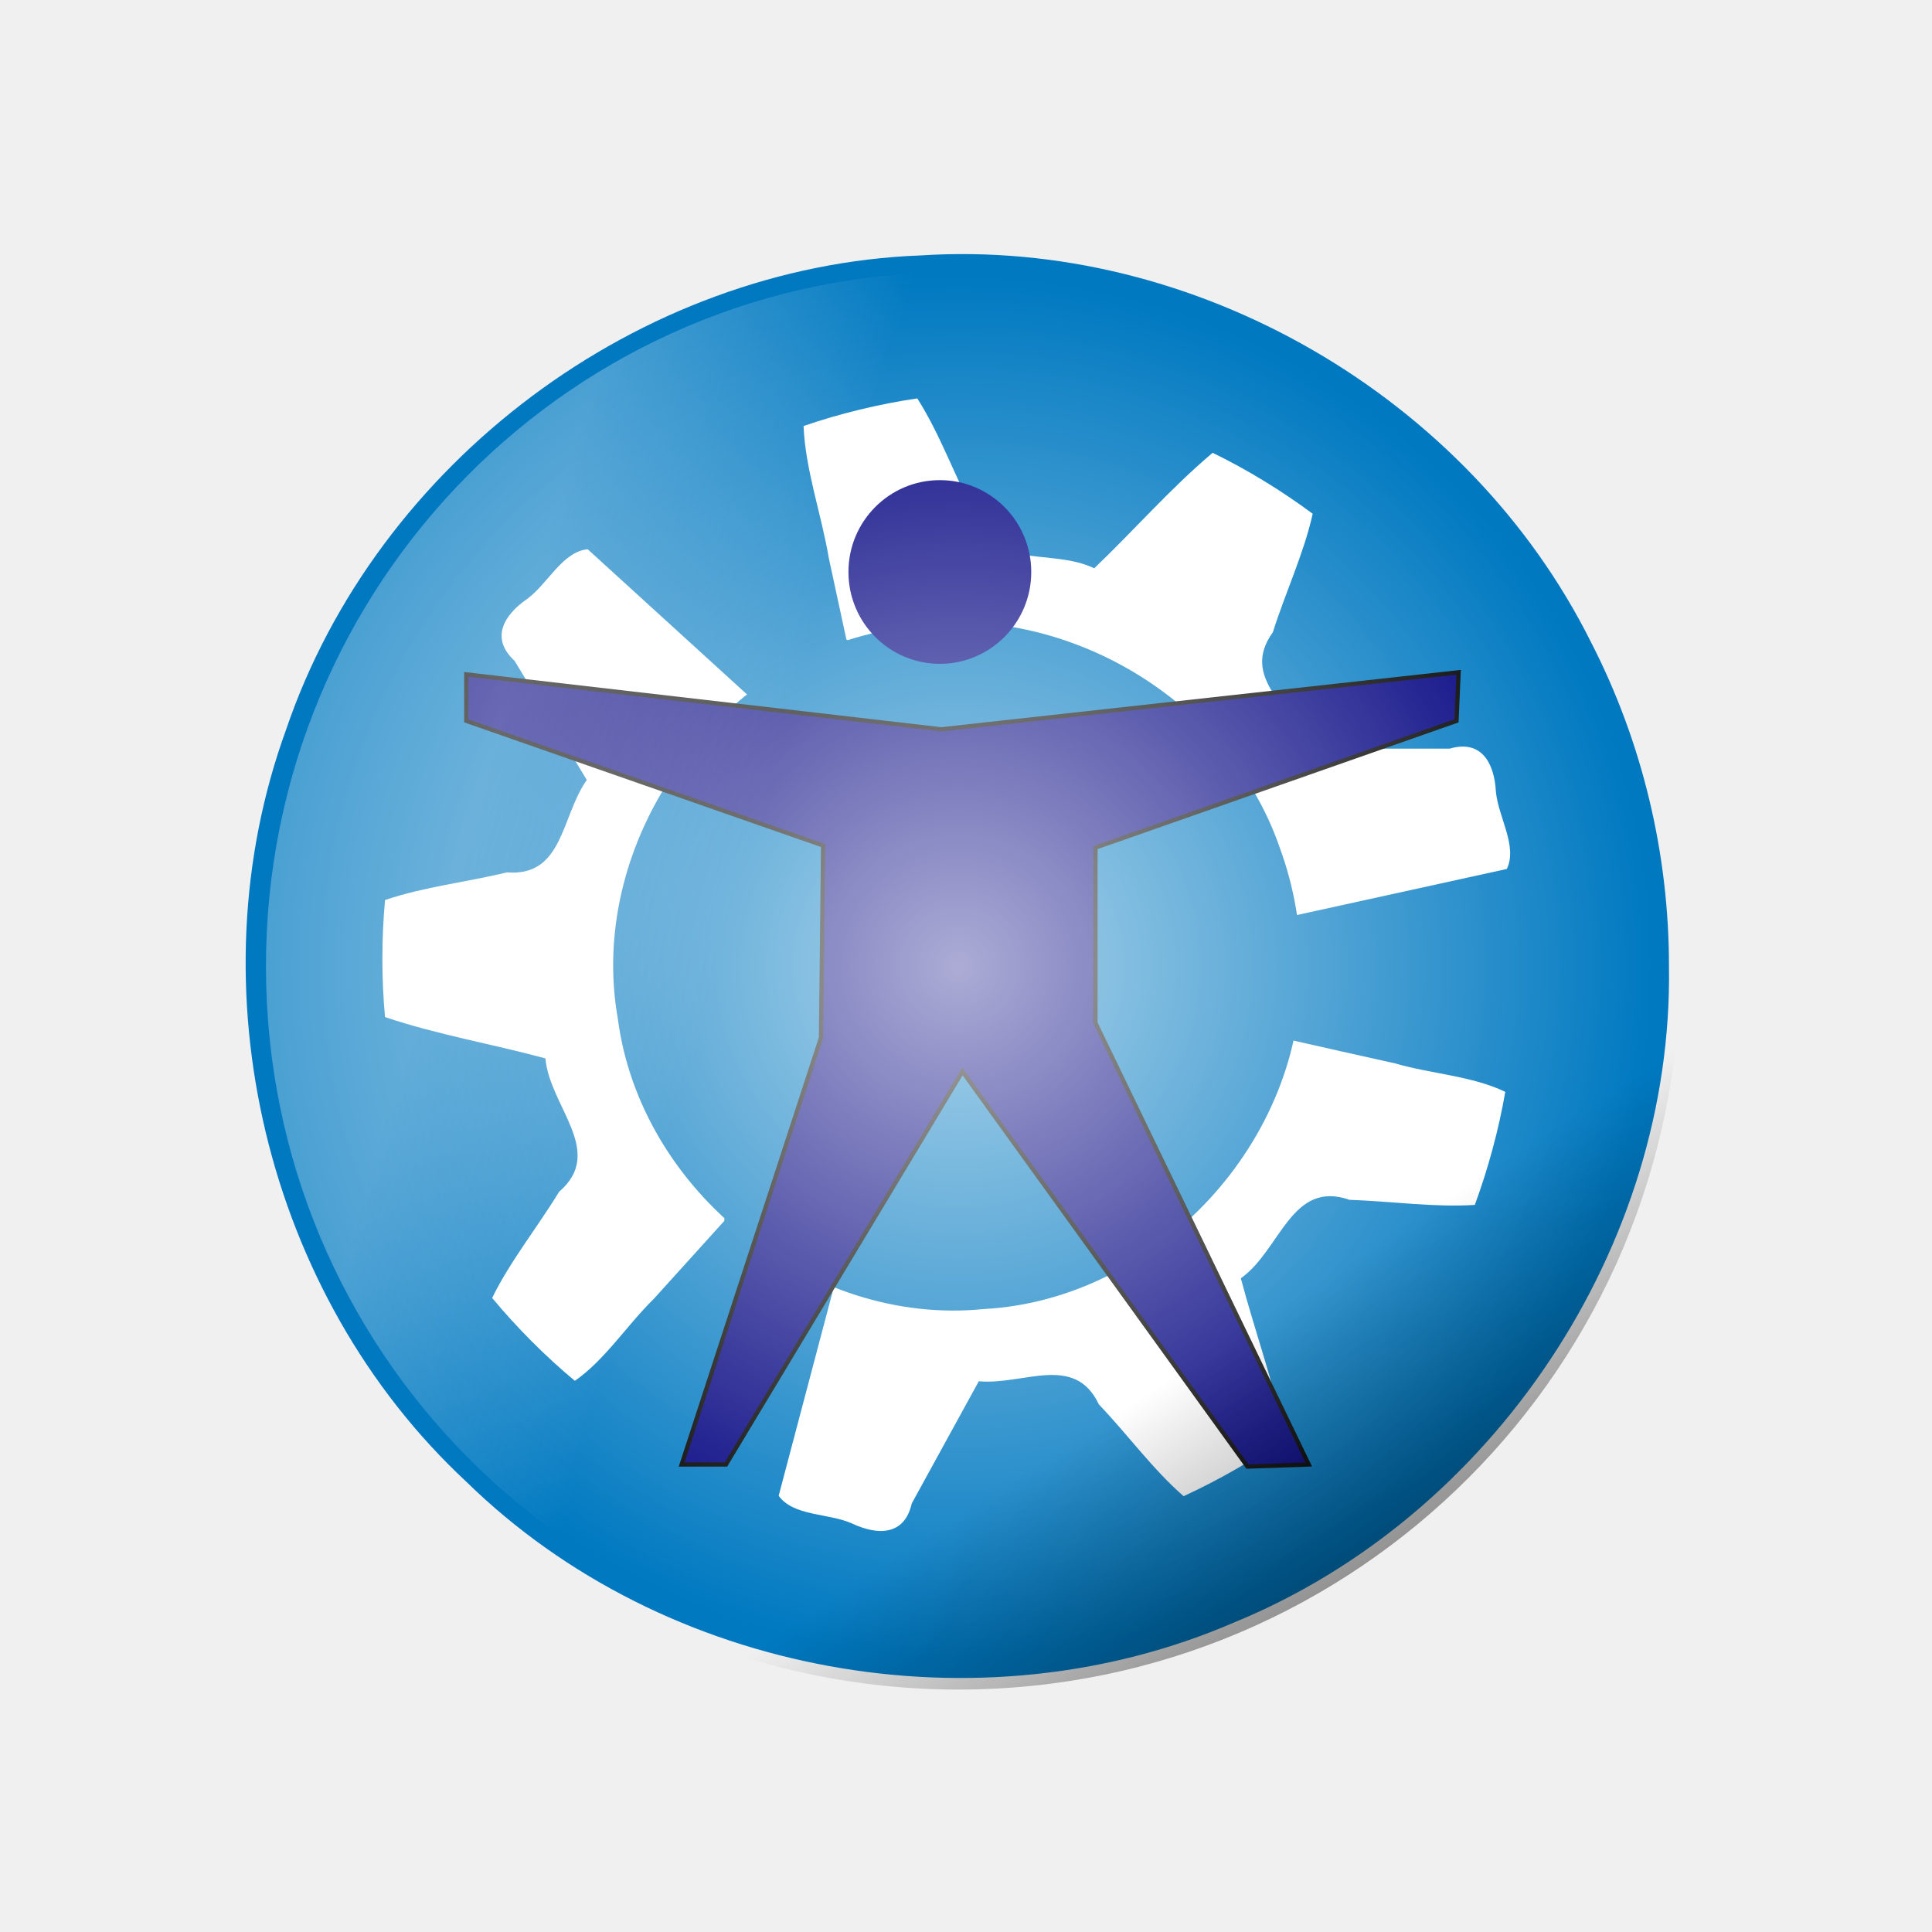
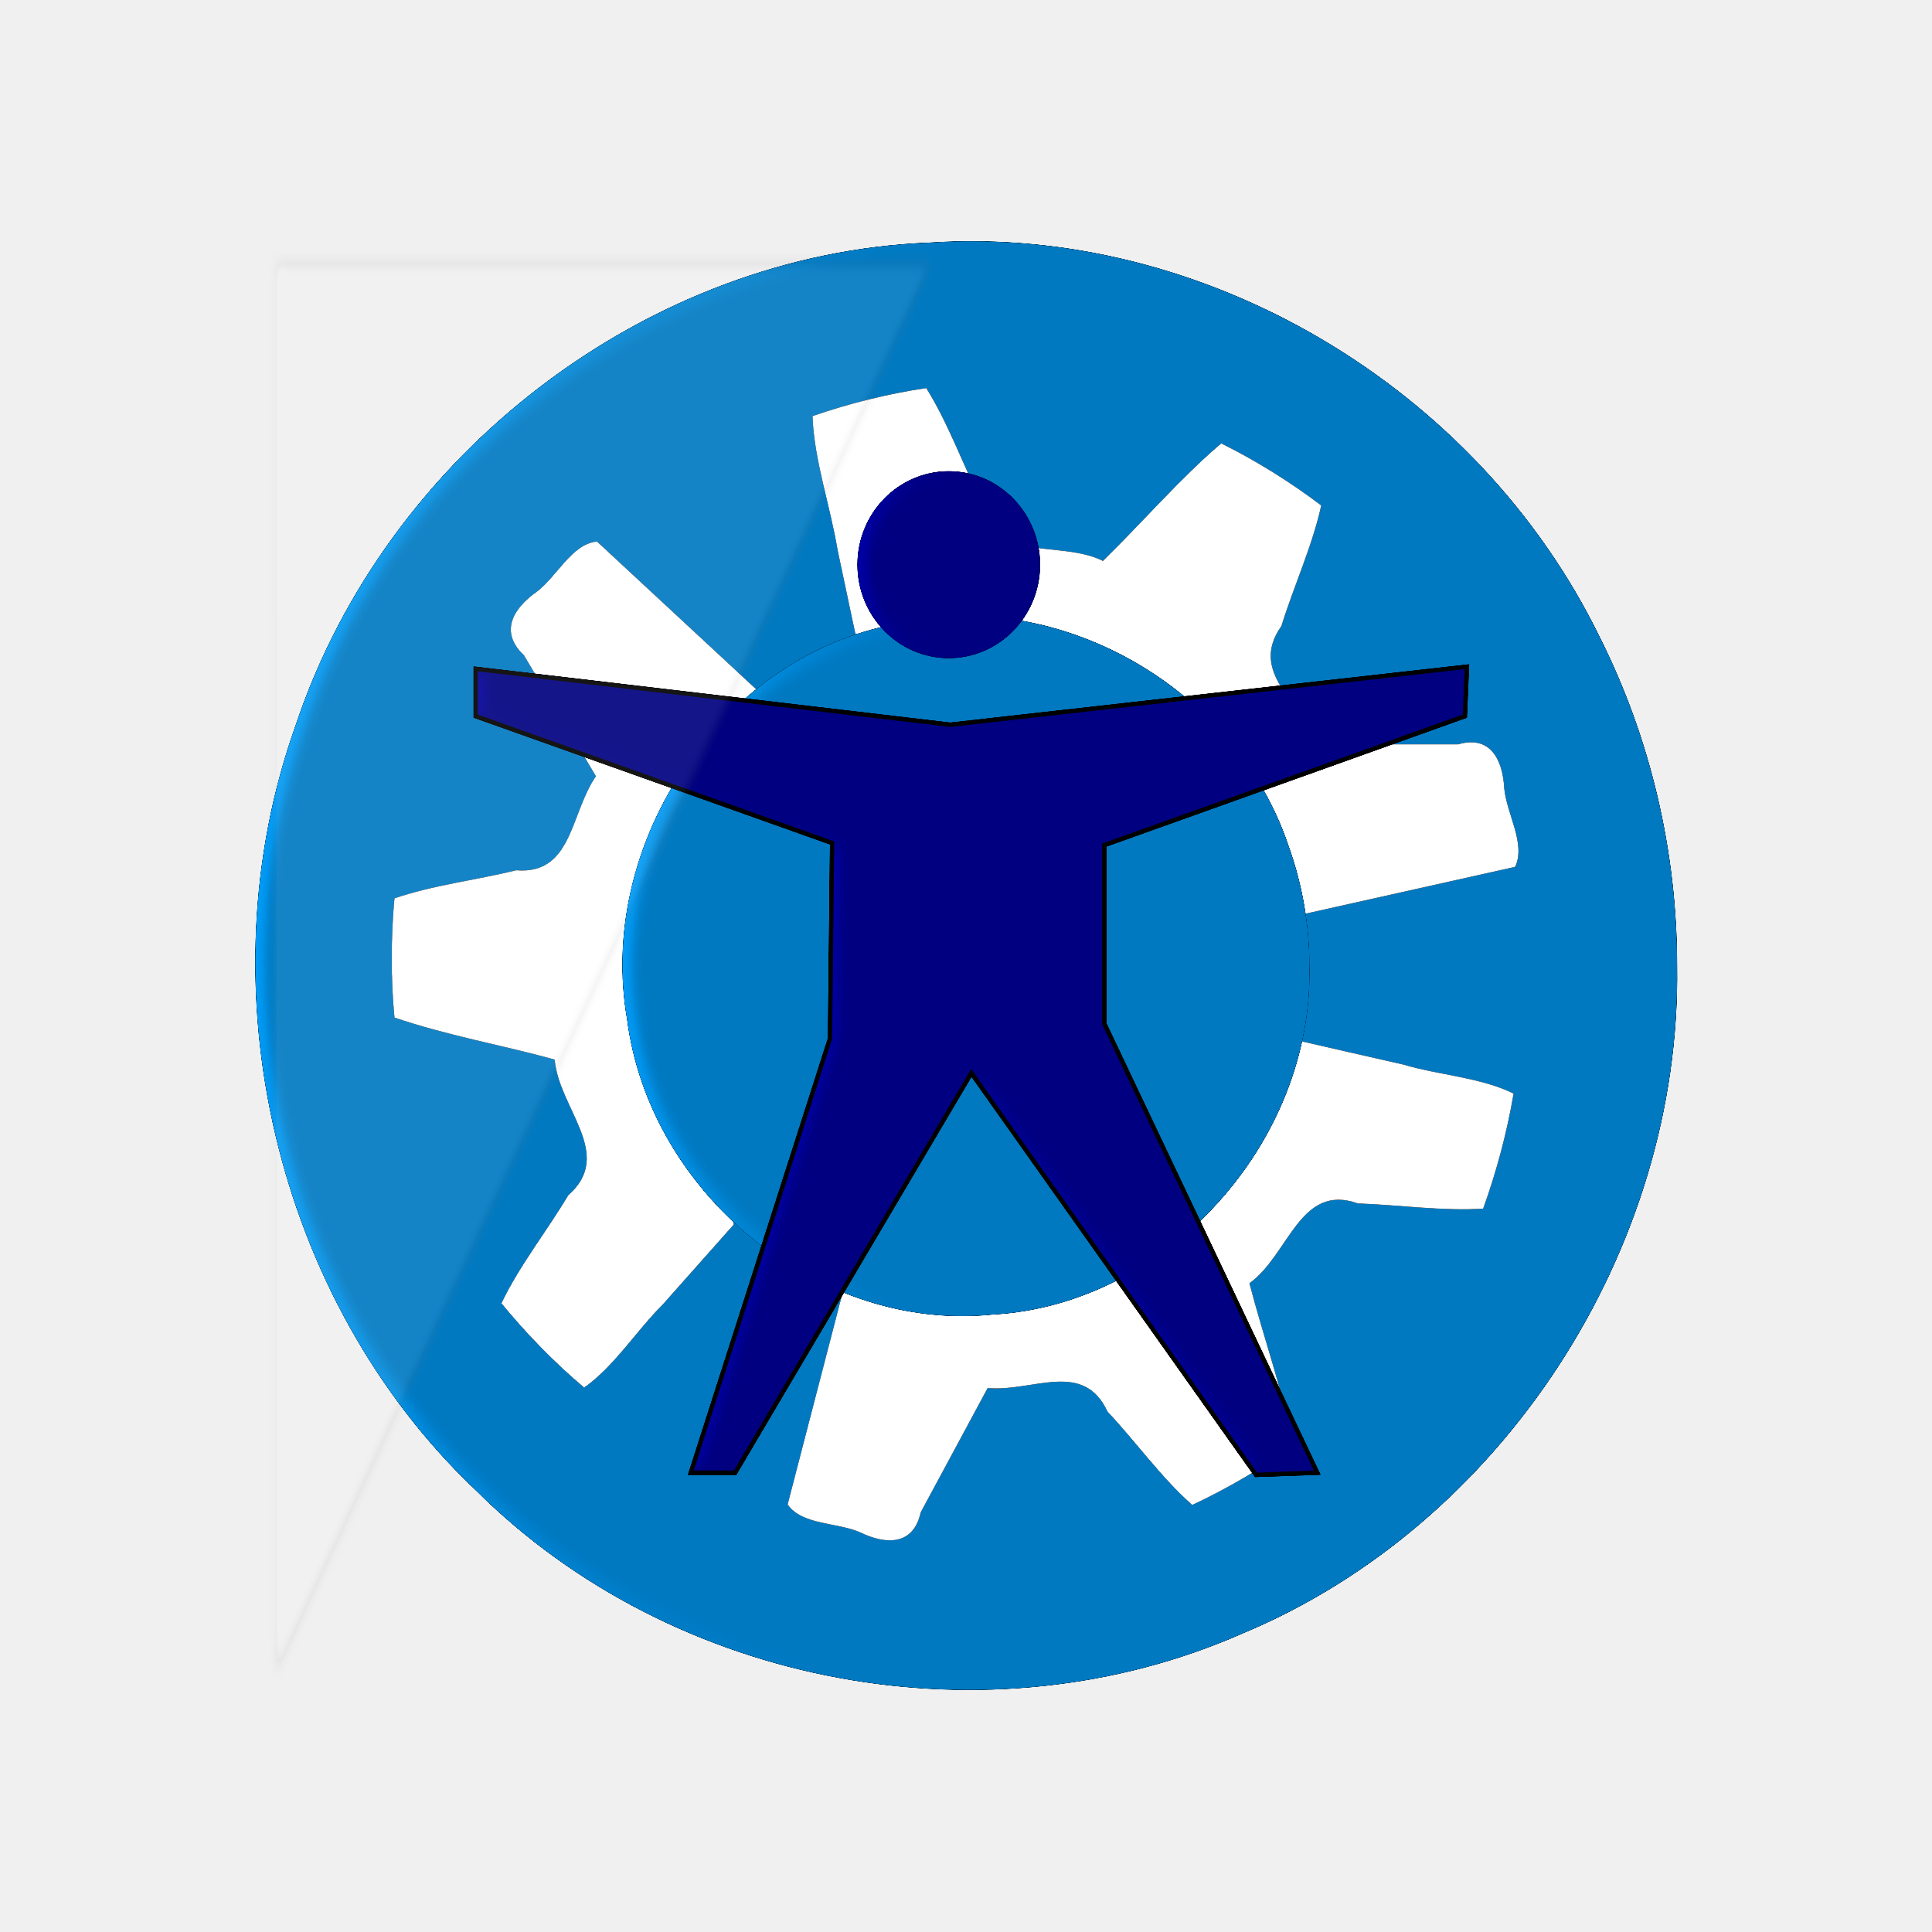
<svg xmlns="http://www.w3.org/2000/svg" xmlns:xlink="http://www.w3.org/1999/xlink" version="1.1" id="svg2" viewBox="0 0 64 64" width="64" height="64">
  <defs id="defs3051">
    <style type="text/css" id="current-color-scheme">
      .ColorScheme-Text {
        color:#31363b;
      }
      .ColorScheme-Background {
        color:#eff0f1;
      }
      .ColorScheme-Highlight {
        color:#3daee9;
      }
      .ColorScheme-ViewText {
        color:#31363b;
      }
      .ColorScheme-ViewBackground {
        color:#fcfcfc;
      }
      .ColorScheme-ViewHover {
        color:#93cee9;
      }
      .ColorScheme-ViewFocus{
        color:#3daee9;
      }
      .ColorScheme-ButtonText {
        color:#31363b;
      }
      .ColorScheme-ButtonBackground {
        color:#eff0f1;
      }
      .ColorScheme-ButtonHover {
        color:#93cee9;
      }
      .ColorScheme-ButtonFocus{
        color:#3daee9;
      }
      </style>
    <radialGradient xlink:href="#linearGradient837" id="radialGradient839" cx="50.068" cy="50.011" fx="50.068" fy="50.011" r="48.651" gradientTransform="matrix(1,0,0,0.9951456,0,0.2427741)" gradientUnits="userSpaceOnUse" />
    <linearGradient id="linearGradient837">
      <stop style="stop-color:#ffffff;stop-opacity:1;" offset="0" id="stop833" />
      <stop style="stop-color:#ffffff;stop-opacity:0;" offset="1" id="stop835" />
    </linearGradient>
    <linearGradient xlink:href="#linearGradient836" id="linearGradient838" x1="22.357" y1="15.766" x2="41.408" y2="21.12" gradientUnits="userSpaceOnUse" />
    <linearGradient id="linearGradient836">
      <stop style="stop-color:#ffffff;stop-opacity:0.437" offset="0" id="stop832" />
      <stop style="stop-color:#ffffff;stop-opacity:0;" offset="1" id="stop834" />
    </linearGradient>
    <linearGradient xlink:href="#linearGradient1103" id="linearGradient1105" x1="70.221" y1="119.208" x2="50.225" y2="88.034" gradientUnits="userSpaceOnUse" gradientTransform="matrix(0.9938272,0,0,1.007812,-0.00388756,0.00598001)" />
    <linearGradient id="linearGradient1103">
      <stop style="stop-color:#000000;stop-opacity:1;" offset="0" id="stop1099" />
      <stop style="stop-color:#000000;stop-opacity:0;" offset="1" id="stop1101" />
    </linearGradient>
    <radialGradient xlink:href="#linearGradient837" id="radialGradient839-3" cx="50.068" cy="50.011" fx="50.068" fy="50.011" r="48.651" gradientTransform="matrix(1,0,0,0.9951456,0,0.2427741)" gradientUnits="userSpaceOnUse" />
    <linearGradient xlink:href="#linearGradient836" id="linearGradient838-5" x1="22.357" y1="15.766" x2="41.408" y2="21.12" gradientUnits="userSpaceOnUse" />
    <linearGradient xlink:href="#linearGradient1103" id="linearGradient1105-6" x1="70.221" y1="119.208" x2="50.225" y2="88.034" gradientUnits="userSpaceOnUse" gradientTransform="matrix(0.9938272,0,0,1.007812,-0.00388756,0.00598001)" />
+     <filter style="color-interpolation-filters:sRGB" id="filter2156">
+       <feGaussianBlur in="SourceGraphic" stdDeviation="0.7" result="blur" id="feGaussianBlur2146" />
+       <feDiffuseLighting diffuseConstant="1" surfaceScale="10" lighting-color="#ffffff" result="diffuse" id="feDiffuseLighting2150">
+         <feDistantLight elevation="0" azimuth="186" id="feDistantLight2148" />
+       </feDiffuseLighting>
+       <feComposite k4="0" k3="0" k2="0" in="diffuse" in2="diffuse" operator="arithmetic" k1="1" result="composite1" id="feComposite2152" />
+       <feComposite k4="0" k2="0" in="composite1" in2="SourceGraphic" k1="1" operator="arithmetic" k3="1" result="composite2" id="feComposite2154" />
+     </filter>
+     <filter style="color-interpolation-filters:sRGB" id="filter2168">
+       <feGaussianBlur in="SourceGraphic" stdDeviation="0.7" result="blur" id="feGaussianBlur2158" />
+       <feDiffuseLighting diffuseConstant="1" surfaceScale="10" lighting-color="#ffffff" result="diffuse" id="feDiffuseLighting2162">
+         <feDistantLight elevation="0" azimuth="186" id="feDistantLight2160" />
+       </feDiffuseLighting>
+       <feComposite k4="0" k3="0" k2="0" in="diffuse" in2="diffuse" operator="arithmetic" k1="1" result="composite1" id="feComposite2164" />
+       <feComposite k4="0" k2="0" in="composite1" in2="SourceGraphic" k1="1" operator="arithmetic" k3="1" result="composite2" id="feComposite2166" />
+     </filter>
+     <filter style="color-interpolation-filters:sRGB" id="filter2180">
+       <feGaussianBlur in="SourceGraphic" stdDeviation="0.7" result="blur" id="feGaussianBlur2170" />
+       <feDiffuseLighting diffuseConstant="1" surfaceScale="10" lighting-color="#ffffff" result="diffuse" id="feDiffuseLighting2174">
+         <feDistantLight elevation="0" azimuth="186" id="feDistantLight2172" />
+       </feDiffuseLighting>
+       <feComposite k4="0" k3="0" k2="0" in="diffuse" in2="diffuse" operator="arithmetic" k1="1" result="composite1" id="feComposite2176" />
+       <feComposite k4="0" k2="0" in="composite1" in2="SourceGraphic" k1="1" operator="arithmetic" k3="1" result="composite2" id="feComposite2178" />
+     </filter>
+     <filter style="color-interpolation-filters:sRGB" id="filter2192">
+       <feGaussianBlur in="SourceGraphic" stdDeviation="0.7" result="blur" id="feGaussianBlur2182" />
+       <feDiffuseLighting diffuseConstant="1" surfaceScale="10" lighting-color="#ffffff" result="diffuse" id="feDiffuseLighting2186">
+         <feDistantLight elevation="0" azimuth="186" id="feDistantLight2184" />
+       </feDiffuseLighting>
+       <feComposite k4="0" k3="0" k2="0" in="diffuse" in2="diffuse" operator="arithmetic" k1="1" result="composite1" id="feComposite2188" />
+       <feComposite k4="0" k2="0" in="composite1" in2="SourceGraphic" k1="1" operator="arithmetic" k3="1" result="composite2" id="feComposite2190" />
+     </filter>
+     <filter style="color-interpolation-filters:sRGB" id="filter2204">
+       <feGaussianBlur in="SourceGraphic" stdDeviation="0.7" result="blur" id="feGaussianBlur2194" />
+       <feDiffuseLighting diffuseConstant="1" surfaceScale="10" lighting-color="#ffffff" result="diffuse" id="feDiffuseLighting2198">
+         <feDistantLight elevation="0" azimuth="186" id="feDistantLight2196" />
+       </feDiffuseLighting>
+       <feComposite k4="0" k3="0" k2="0" in="diffuse" in2="diffuse" operator="arithmetic" k1="1" result="composite1" id="feComposite2200" />
+       <feComposite k4="0" k2="0" in="composite1" in2="SourceGraphic" k1="1" operator="arithmetic" k3="1" result="composite2" id="feComposite2202" />
+     </filter>
+     <filter style="color-interpolation-filters:sRGB" id="filter2216">
+       <feGaussianBlur in="SourceGraphic" stdDeviation="0.7" result="blur" id="feGaussianBlur2206" />
+       <feDiffuseLighting diffuseConstant="1" surfaceScale="10" lighting-color="#ffffff" result="diffuse" id="feDiffuseLighting2210">
+         <feDistantLight elevation="0" azimuth="186" id="feDistantLight2208" />
+       </feDiffuseLighting>
+       <feComposite k4="0" k3="0" k2="0" in="diffuse" in2="diffuse" operator="arithmetic" k1="1" result="composite1" id="feComposite2212" />
+       <feComposite k4="0" k2="0" in="composite1" in2="SourceGraphic" k1="1" operator="arithmetic" k3="1" result="composite2" id="feComposite2214" />
+     </filter>
+     <filter style="color-interpolation-filters:sRGB" id="filter2228">
+       <feGaussianBlur in="SourceGraphic" stdDeviation="0.7" result="blur" id="feGaussianBlur2218" />
+       <feDiffuseLighting diffuseConstant="1" surfaceScale="10" lighting-color="#ffffff" result="diffuse" id="feDiffuseLighting2222">
+         <feDistantLight elevation="0" azimuth="186" id="feDistantLight2220" />
+       </feDiffuseLighting>
+       <feComposite k4="0" k3="0" k2="0" in="diffuse" in2="diffuse" operator="arithmetic" k1="1" result="composite1" id="feComposite2224" />
+       <feComposite k4="0" k2="0" in="composite1" in2="SourceGraphic" k1="1" operator="arithmetic" k3="1" result="composite2" id="feComposite2226" />
+     </filter>
+     <filter style="color-interpolation-filters:sRGB" id="filter2142" x="-0.012" width="1.024" y="-0.012" height="1.024">
+       <feGaussianBlur stdDeviation="0.395" id="feGaussianBlur2144" result="fbSourceGraphic" />
+       <feColorMatrix result="fbSourceGraphicAlpha" in="fbSourceGraphic" values="0 0 0 -1 0 0 0 0 -1 0 0 0 0 -1 0 0 0 0 1 0" id="feColorMatrix2230" />
+       <feGaussianBlur id="feGaussianBlur2232" in="fbSourceGraphic" stdDeviation="0.7" result="blur" />
+       <feDiffuseLighting id="feDiffuseLighting2234" diffuseConstant="1" surfaceScale="10" lighting-color="#ffffff" result="diffuse">
+         <feDistantLight id="feDistantLight2236" elevation="0" azimuth="186" />
+       </feDiffuseLighting>
+       <feComposite k4="0" k3="0" k2="0" in2="diffuse" id="feComposite2238" in="diffuse" operator="arithmetic" k1="1" result="composite1" />
+       <feComposite k4="0" k2="0" in2="fbSourceGraphic" id="feComposite2240" in="composite1" k1="1" operator="arithmetic" k3="1" result="composite2" />
+     </filter>
  </defs>
  <g id="g77" transform="translate(0,32)" />
-   <g transform="matrix(0.4714955,0,0,0.4717935,8.141671,8.418167)" id="g3745-1">
-     <path style="fill:#0079c1" id="path2-2" d="M 99.99,50.01 C 100.3,69.67 87.62,88.63 69.45,96.07 51.6,103.8 29.43,99.82 15.5,86.2 1.391,73.09 -3.759,51.49 2.828,33.4 9.197,14.65 27.61,0.834 47.42,0.091 66.68,-1.153 85.92,10.01 94.52,27.26 c 3.6,7 5.48,14.87 5.47,22.75 z" />
-     <path style="fill:#ffffff" id="path4-7" d="m 33.62,67.87 c 0.56,-12.29 1.13,-24.57 1.7,-36.86 -3.77,-3.43 -7.54,-6.86 -11.3,-10.29 -1.78,0.18 -2.8,2.43 -4.25,3.49 -1.64,1.13 -2.61,2.76 -0.89,4.34 1.69,2.79 3.39,5.58 5.08,8.37 -1.82,2.57 -1.64,6.81 -5.62,6.49 -2.83,0.69 -5.81,1.01 -8.555,1.94 -0.246,2.68 -0.254,5.54 0,8.22 3.645,1.23 7.525,1.89 11.265,2.9 0.31,3.41 4.25,6.54 0.96,9.37 -1.52,2.5 -3.42,4.84 -4.7,7.45 1.72,2.07 3.73,4.09 5.81,5.82 2.11,-1.46 3.66,-3.91 5.55,-5.76 1.65,-1.83 3.3,-3.65 4.96,-5.48 z" />
-     <path style="fill:#ffffff" id="path6-0" d="m 42.2,27.06 c 10.53,6.45 21.05,12.91 31.58,19.36 4.94,-1.08 9.88,-2.17 14.82,-3.25 0.77,-1.61 -0.61,-3.65 -0.77,-5.44 -0.11,-1.98 -1,-3.66 -3.24,-3.01 -3.27,0 -6.53,0 -9.8,0 -1.25,-2.9 -4.96,-4.95 -2.63,-8.17 0.88,-2.79 2.17,-5.5 2.8,-8.32 -2.17,-1.61 -4.6,-3.1 -7.03,-4.28 -2.94,2.47 -5.52,5.44 -8.32,8.11 -3.08,-1.5 -7.8,0.24 -8.51,-4.04 -1.35,-2.6 -2.36,-5.44 -3.92,-7.89 -2.66,0.39 -5.44,1.06 -7.99,1.94 0.12,3.06 1.25,6.18 1.77,9.26 0.41,1.91 0.83,3.83 1.24,5.74 z" />
-     <path style="fill:#ffffff" id="path8-9" d="M 73.16,55.12 C 62.54,60.95 51.92,66.77 41.3,72.59 c -1.29,4.86 -2.57,9.72 -3.86,14.59 1.04,1.45 3.5,1.21 5.14,1.94 1.8,0.85 3.7,0.88 4.21,-1.4 1.57,-2.86 3.14,-5.72 4.71,-8.58 3.14,0.29 6.73,-1.98 8.44,1.63 2.01,2.1 3.77,4.54 5.95,6.44 2.44,-1.12 4.92,-2.54 7.12,-4.09 -0.75,-3.77 -2.11,-7.47 -3.1,-11.21 2.79,-1.97 3.54,-6.94 7.63,-5.51 2.93,0.1 5.91,0.54 8.81,0.36 0.93,-2.53 1.68,-5.28 2.14,-7.94 -2.32,-1.12 -5.21,-1.26 -7.75,-2 -2.53,-0.56 -5.06,-1.13 -7.58,-1.7 z" />
-     <path style="fill:#0079c1" id="path10-3" d="M 74.13,50.01 C 74.42,62.23 64.05,73.42 51.85,74.07 39.68,75.3 27.73,65.81 26.14,53.69 24.04,41.84 32.26,29.4 43.96,26.64 c 11.6,-3.26 24.8,3.69 28.7,15.08 0.97,2.65 1.47,5.47 1.47,8.29 z" />
-     <ellipse ry="6.449" rx="6.422" cy="22.318" cx="48.764" id="path4553-6" style="fill:#000080;stroke-width:0.278" />
-     <path id="path4557-0" d="m 85.212,29.36 -0.148,3.412 -25.366,8.9 v 12.311 l 14.982,31.001 -4.302,0.148 -20.026,-27.738 -16.614,27.59 h -3.115 l 9.79,-29.963 0.148,-13.498 -25.069,-8.752 v -3.263 l 33.376,3.857 z" style="fill:#000080;stroke:#000000;stroke-width:0.297px;stroke-linecap:butt;stroke-linejoin:miter;stroke-opacity:1" />
-     <ellipse style="opacity:0.675;fill:url(#radialGradient839-3);fill-opacity:1;stroke-width:1.01" ry="48.415" rx="48.651" cy="50.011" cx="50.068" id="path13-6" />
-     <ellipse ry="48.73" rx="48.336" cy="50.011" cx="49.753" id="path823-2" style="opacity:0.675;fill:url(#linearGradient838-5);fill-opacity:1;stroke-width:1.03" />
-     <path d="M 100.765,50.011 A 50.698,50.776 0 0 1 50.074,100.787 50.698,50.776 0 0 1 -0.63,50.023 50.698,50.776 0 0 1 50.049,-0.765 50.698,50.776 0 0 1 100.765,49.986 l -50.698,0.025 z" id="path1058-6" style="opacity:0.784;fill:url(#linearGradient1105-6);fill-opacity:1;fill-rule:nonzero;stroke:none;stroke-width:1.001;stroke-opacity:0.98" />
+   <rect style="fill:none;stroke:none;stroke-width:1.999" id="rect843" width="64.024" height="64.024" x="0" y="-0.024" />
+   <g transform="matrix(0.4709821,0,0,0.4799847,8.461906,7.993581)" id="g943">
+     <path style="fill:#0079c1;filter:url(#filter2156)" id="path2" d="M 99.99,50.01 C 100.3,69.67 87.62,88.63 69.45,96.07 51.6,103.8 29.43,99.82 15.5,86.2 1.391,73.09 -3.759,51.49 2.828,33.4 9.197,14.65 27.61,0.834 47.42,0.091 66.68,-1.153 85.92,10.01 94.52,27.26 c 3.6,7 5.48,14.87 5.47,22.75 z" />
+     <path style="fill:#ffffff;filter:url(#filter2168)" id="path4" d="m 33.62,67.87 c 0.56,-12.29 1.13,-24.57 1.7,-36.86 -3.77,-3.43 -7.54,-6.86 -11.3,-10.29 -1.78,0.18 -2.8,2.43 -4.25,3.49 -1.64,1.13 -2.61,2.76 -0.89,4.34 1.69,2.79 3.39,5.58 5.08,8.37 -1.82,2.57 -1.64,6.81 -5.62,6.49 -2.83,0.69 -5.81,1.01 -8.555,1.94 -0.246,2.68 -0.254,5.54 0,8.22 3.645,1.23 7.525,1.89 11.265,2.9 0.31,3.41 4.25,6.54 0.96,9.37 -1.52,2.5 -3.42,4.84 -4.7,7.45 1.72,2.07 3.73,4.09 5.81,5.82 2.11,-1.46 3.66,-3.91 5.55,-5.76 1.65,-1.83 3.3,-3.65 4.96,-5.48 z" />
+     <path style="fill:#ffffff;filter:url(#filter2180)" id="path6" d="m 42.2,27.06 c 10.53,6.45 21.05,12.91 31.58,19.36 4.94,-1.08 9.88,-2.17 14.82,-3.25 0.77,-1.61 -0.61,-3.65 -0.77,-5.44 -0.11,-1.98 -1,-3.66 -3.24,-3.01 -3.27,0 -6.53,0 -9.8,0 -1.25,-2.9 -4.96,-4.95 -2.63,-8.17 0.88,-2.79 2.17,-5.5 2.8,-8.32 -2.17,-1.61 -4.6,-3.1 -7.03,-4.28 -2.94,2.47 -5.52,5.44 -8.32,8.11 -3.08,-1.5 -7.8,0.24 -8.51,-4.04 -1.35,-2.6 -2.36,-5.44 -3.92,-7.89 -2.66,0.39 -5.44,1.06 -7.99,1.94 0.12,3.06 1.25,6.18 1.77,9.26 0.41,1.91 0.83,3.83 1.24,5.74 z" />
+     <path style="fill:#ffffff;filter:url(#filter2192)" id="path8" d="M 73.16,55.12 C 62.54,60.95 51.92,66.77 41.3,72.59 c -1.29,4.86 -2.57,9.72 -3.86,14.59 1.04,1.45 3.5,1.21 5.14,1.94 1.8,0.85 3.7,0.88 4.21,-1.4 1.57,-2.86 3.14,-5.72 4.71,-8.58 3.14,0.29 6.73,-1.98 8.44,1.63 2.01,2.1 3.77,4.54 5.95,6.44 2.44,-1.12 4.92,-2.54 7.12,-4.09 -0.75,-3.77 -2.11,-7.47 -3.1,-11.21 2.79,-1.97 3.54,-6.94 7.63,-5.51 2.93,0.1 5.91,0.54 8.81,0.36 0.93,-2.53 1.68,-5.28 2.14,-7.94 -2.32,-1.12 -5.21,-1.26 -7.75,-2 -2.53,-0.56 -5.06,-1.13 -7.58,-1.7 z" />
+     <path style="fill:#0079c1;filter:url(#filter2204)" id="path10" d="M 74.13,50.01 C 74.42,62.23 64.05,73.42 51.85,74.07 39.68,75.3 27.73,65.81 26.14,53.69 24.04,41.84 32.26,29.4 43.96,26.64 c 11.6,-3.26 24.8,3.69 28.7,15.08 0.97,2.65 1.47,5.47 1.47,8.29 z" />
+     <ellipse ry="6.449" rx="6.422" cy="22.318" cx="48.764" id="path4553" style="fill:#000080;stroke-width:0.278;filter:url(#filter2216)" />
+     <path id="path4557" d="m 85.212,29.36 -0.148,3.412 -25.366,8.9 v 12.311 l 14.982,31.001 -4.302,0.148 -20.026,-27.738 -16.614,27.59 h -3.115 l 9.79,-29.963 0.148,-13.498 -25.069,-8.752 v -3.263 l 33.376,3.857 z" style="fill:#000080;stroke:#000000;stroke-width:0.297px;stroke-linecap:butt;stroke-linejoin:miter;stroke-opacity:1;filter:url(#filter2228)" />
+     <path transform="matrix(-0.5814155,0,0,1.231431,54.26901,-10.29471)" d="m 90.846,9.599 a 79.268,8470.767 0 0 1 -0.003,78.919 L 11.578,9.599 Z" id="path15" style="opacity:0.083;fill:#ffffff;stroke-width:74.138;stroke-miterlimit:4;stroke-dasharray:none;paint-order:markers fill stroke;filter:url(#filter2142)" />
  </g>
-   <rect style="fill:none;stroke:none;stroke-width:1.999" id="rect843" width="64.024" height="64.024" x="0" y="-0.024" />
</svg>
